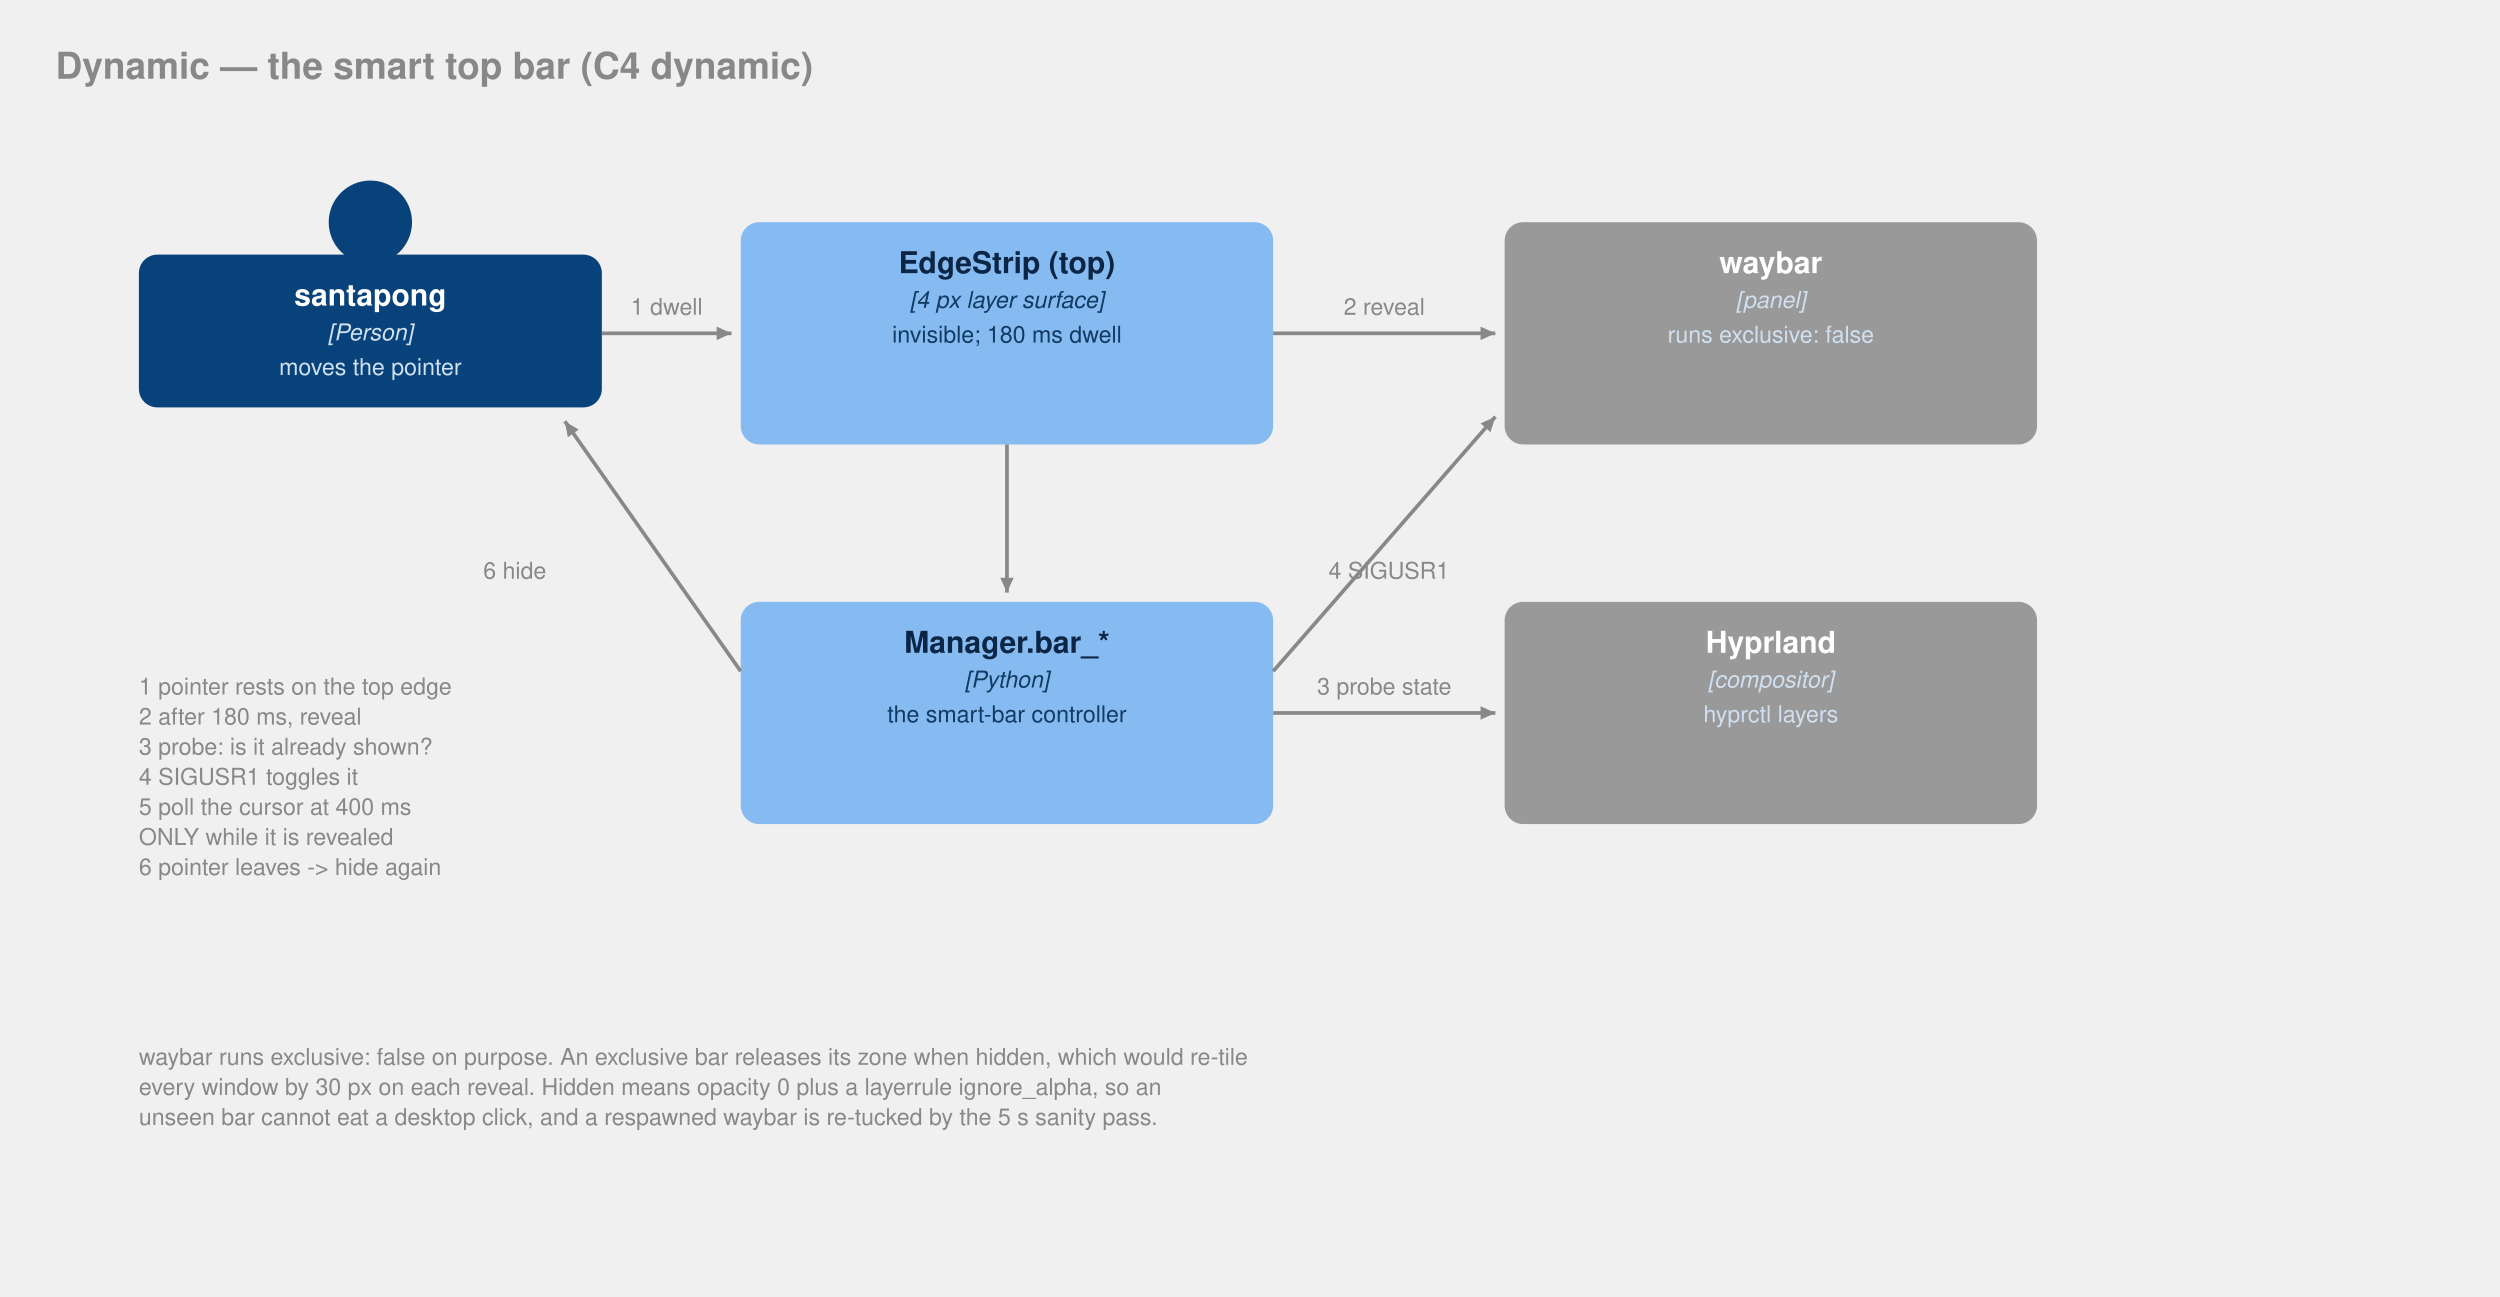
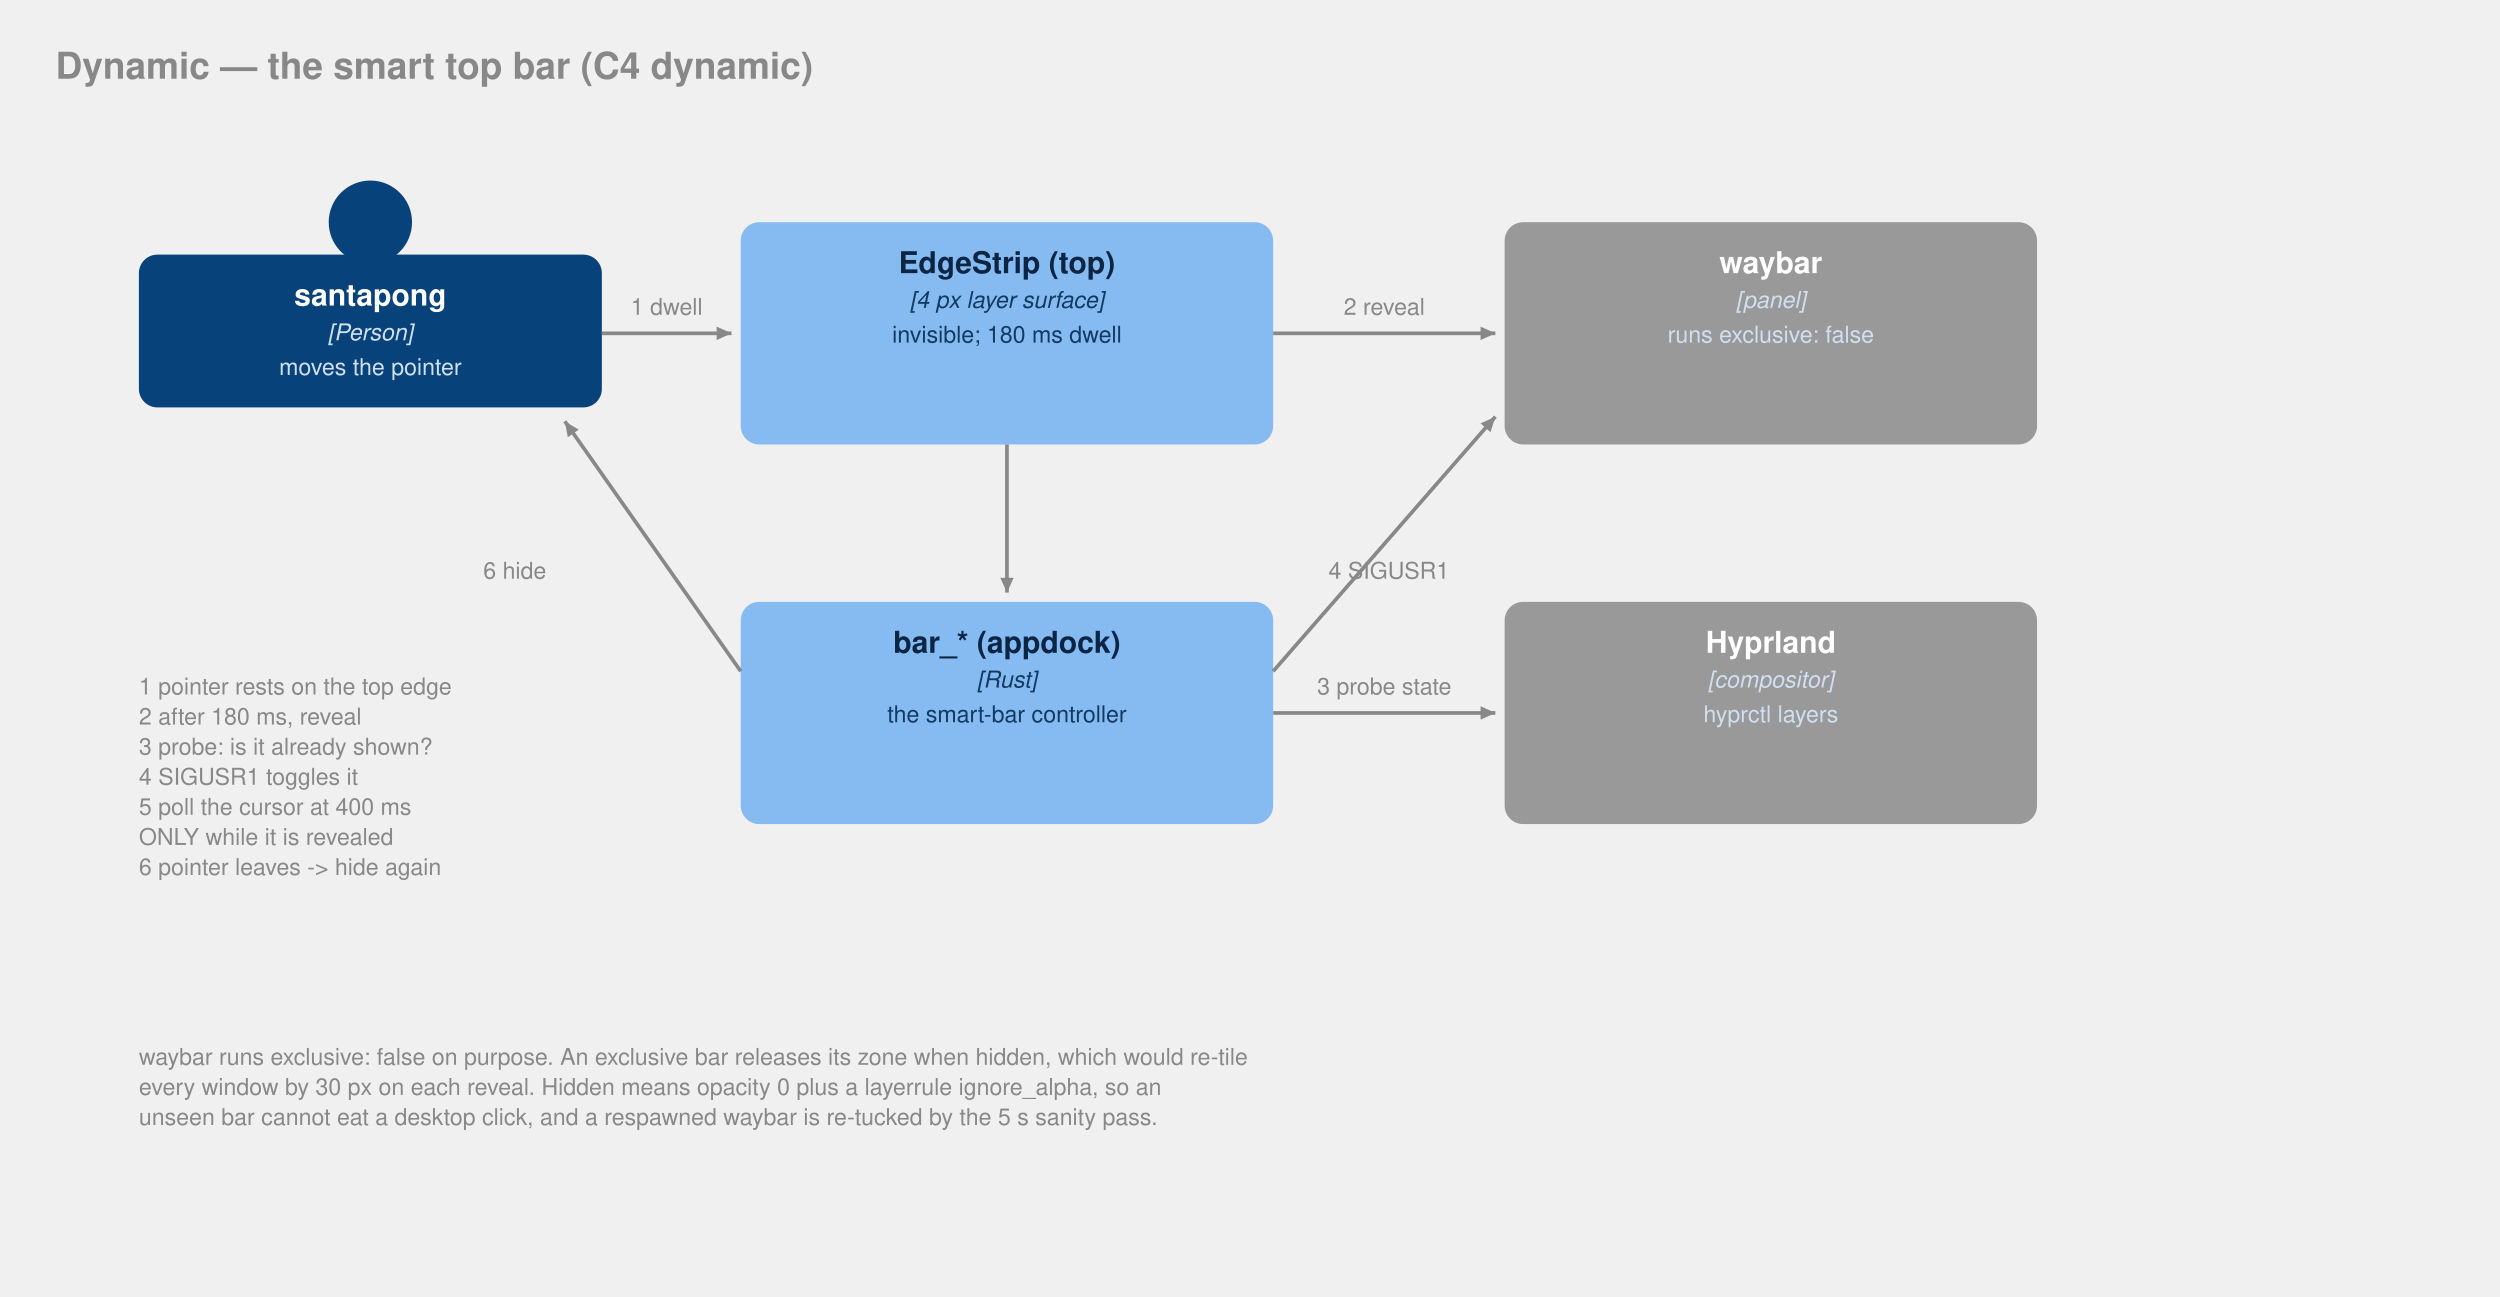
<svg xmlns="http://www.w3.org/2000/svg" viewBox="0 0 1080 560" width="900" font-family="Segoe UI, Helvetica, Arial, sans-serif">
  <text x="24" y="34" font-size="16" font-weight="700" fill="#888888">Dynamic — the smart top bar (C4 dynamic)</text>
  <circle cx="160" cy="96" r="18" fill="#08427b" />
  <rect x="60" y="110" width="200" height="66" rx="8" fill="#08427b" />
  <g text-anchor="middle">
    <text x="160" y="132" font-size="13" font-weight="600" fill="#ffffff">santapong</text>
    <text x="160" y="147" font-size="10" font-style="italic" fill="#d0e0f0">[Person]</text>
    <text x="160" y="162" font-size="10" fill="#d0e0f0">moves the pointer</text>
  </g>
  <rect x="320" y="96" width="230" height="96" rx="8" fill="#85bbf0" />
  <g text-anchor="middle">
    <text x="435" y="118" font-size="13" font-weight="600" fill="#0b2545">EdgeStrip (top)</text>
    <text x="435" y="133" font-size="10" font-style="italic" fill="#123a63">[4 px layer surface]</text>
    <text x="435" y="148" font-size="10" fill="#123a63">invisible; 180 ms dwell</text>
  </g>
  <rect x="320" y="260" width="230" height="96" rx="8" fill="#85bbf0" />
  <g text-anchor="middle">
-     <text x="435" y="282" font-size="13" font-weight="600" fill="#0b2545">Manager.bar_*</text>
-     <text x="435" y="297" font-size="10" font-style="italic" fill="#123a63">[Python]</text>
+     <text x="435" y="282" font-size="13" font-weight="600" fill="#0b2545">bar_* (appdock)</text>
+     <text x="435" y="297" font-size="10" font-style="italic" fill="#123a63">[Rust]</text>
    <text x="435" y="312" font-size="10" fill="#123a63">the smart-bar controller</text>
  </g>
  <rect x="650" y="96" width="230" height="96" rx="8" fill="#999999" />
  <g text-anchor="middle">
    <text x="765" y="118" font-size="13" font-weight="600" fill="#ffffff">waybar</text>
    <text x="765" y="133" font-size="10" font-style="italic" fill="#d0e0f0">[panel]</text>
    <text x="765" y="148" font-size="10" fill="#d0e0f0">runs exclusive: false</text>
  </g>
  <rect x="650" y="260" width="230" height="96" rx="8" fill="#999999" />
  <g text-anchor="middle">
    <text x="765" y="282" font-size="13" font-weight="600" fill="#ffffff">Hyprland</text>
    <text x="765" y="297" font-size="10" font-style="italic" fill="#d0e0f0">[compositor]</text>
    <text x="765" y="312" font-size="10" fill="#d0e0f0">hyprctl layers</text>
  </g>
  <text x="60" y="300" font-size="10" text-anchor="start" fill="#888888">1  pointer rests on the top edge</text>
  <text x="60" y="313" font-size="10" text-anchor="start" fill="#888888">2  after 180 ms, reveal</text>
  <text x="60" y="326" font-size="10" text-anchor="start" fill="#888888">3  probe: is it already shown?</text>
  <text x="60" y="339" font-size="10" text-anchor="start" fill="#888888">4  SIGUSR1 toggles it</text>
  <text x="60" y="352" font-size="10" text-anchor="start" fill="#888888">5  poll the cursor at 400 ms</text>
  <text x="60" y="365" font-size="10" text-anchor="start" fill="#888888">   ONLY while it is revealed</text>
  <text x="60" y="378" font-size="10" text-anchor="start" fill="#888888">6  pointer leaves -&gt; hide again</text>
  <line x1="260" y1="144" x2="316" y2="144" stroke="#888888" stroke-width="1.6" />
  <polygon points="316.0,144.0 309.6,146.9 309.6,141.1" fill="#888888" />
  <text x="288" y="136" font-size="10" text-anchor="middle" fill="#888888">1 dwell</text>
  <line x1="550" y1="144" x2="646" y2="144" stroke="#888888" stroke-width="1.6" />
  <polygon points="646.0,144.0 639.6,146.9 639.6,141.1" fill="#888888" />
  <text x="598" y="136" font-size="10" text-anchor="middle" fill="#888888">2 reveal</text>
  <line x1="435" y1="192" x2="435" y2="256" stroke="#888888" stroke-width="1.6" />
  <polygon points="435.0,256.0 432.1,249.6 437.9,249.6" fill="#888888" />
  <line x1="550" y1="308" x2="646" y2="308" stroke="#888888" stroke-width="1.6" />
  <polygon points="646.0,308.0 639.6,310.9 639.6,305.1" fill="#888888" />
  <text x="598" y="300" font-size="10" text-anchor="middle" fill="#888888">3 probe state</text>
  <line x1="550" y1="290" x2="646" y2="180" stroke="#888888" stroke-width="1.6" />
  <polygon points="646.0,180.0 643.9,186.7 639.6,182.9" fill="#888888" />
  <text x="600" y="250" font-size="10" text-anchor="middle" fill="#888888">4 SIGUSR1</text>
  <line x1="320" y1="290" x2="244" y2="182" stroke="#888888" stroke-width="1.6" />
  <polygon points="244.0,182.0 250.0,185.6 245.3,188.9" fill="#888888" />
  <text x="236" y="250" font-size="10" text-anchor="end" fill="#888888">6 hide</text>
  <text x="60" y="460" font-size="10" text-anchor="start" fill="#888888">waybar runs exclusive: false on purpose. An exclusive bar releases its zone when hidden, which would re-tile</text>
  <text x="60" y="473" font-size="10" text-anchor="start" fill="#888888">every window by 30 px on each reveal. Hidden means opacity 0 plus a layerrule ignore_alpha, so an</text>
  <text x="60" y="486" font-size="10" text-anchor="start" fill="#888888">unseen bar cannot eat a desktop click, and a respawned waybar is re-tucked by the 5 s sanity pass.</text>
</svg>
